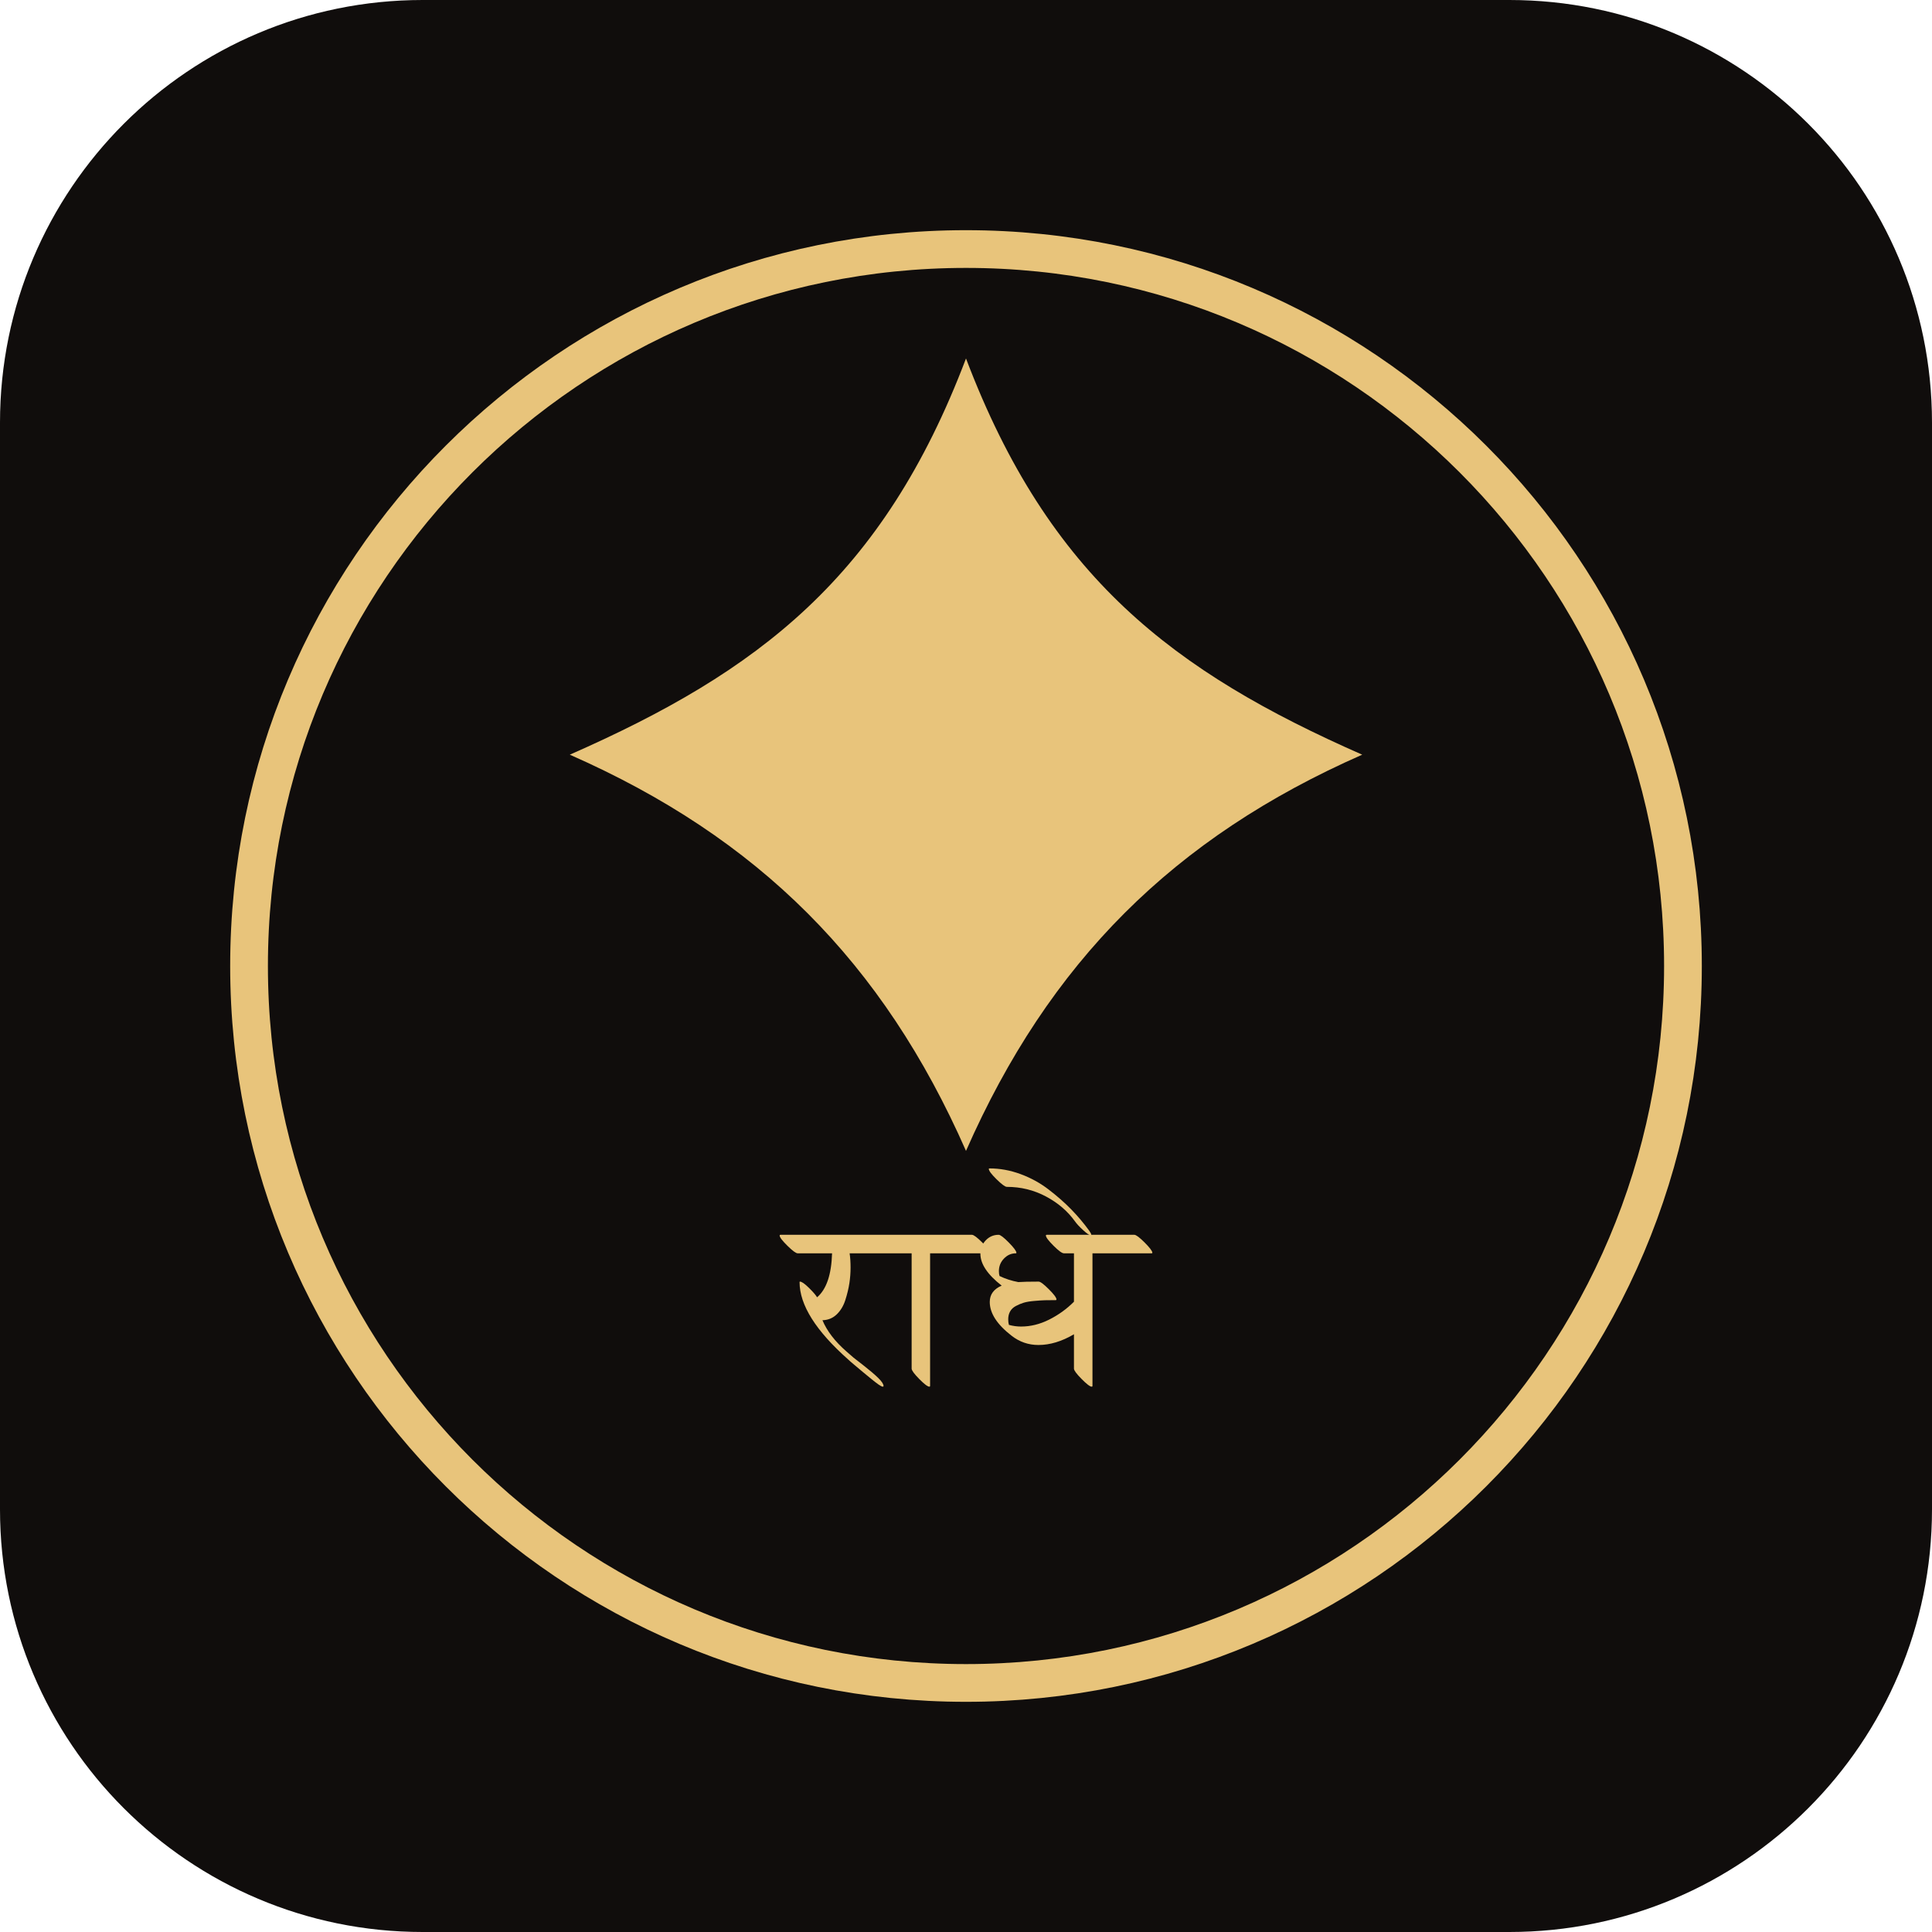
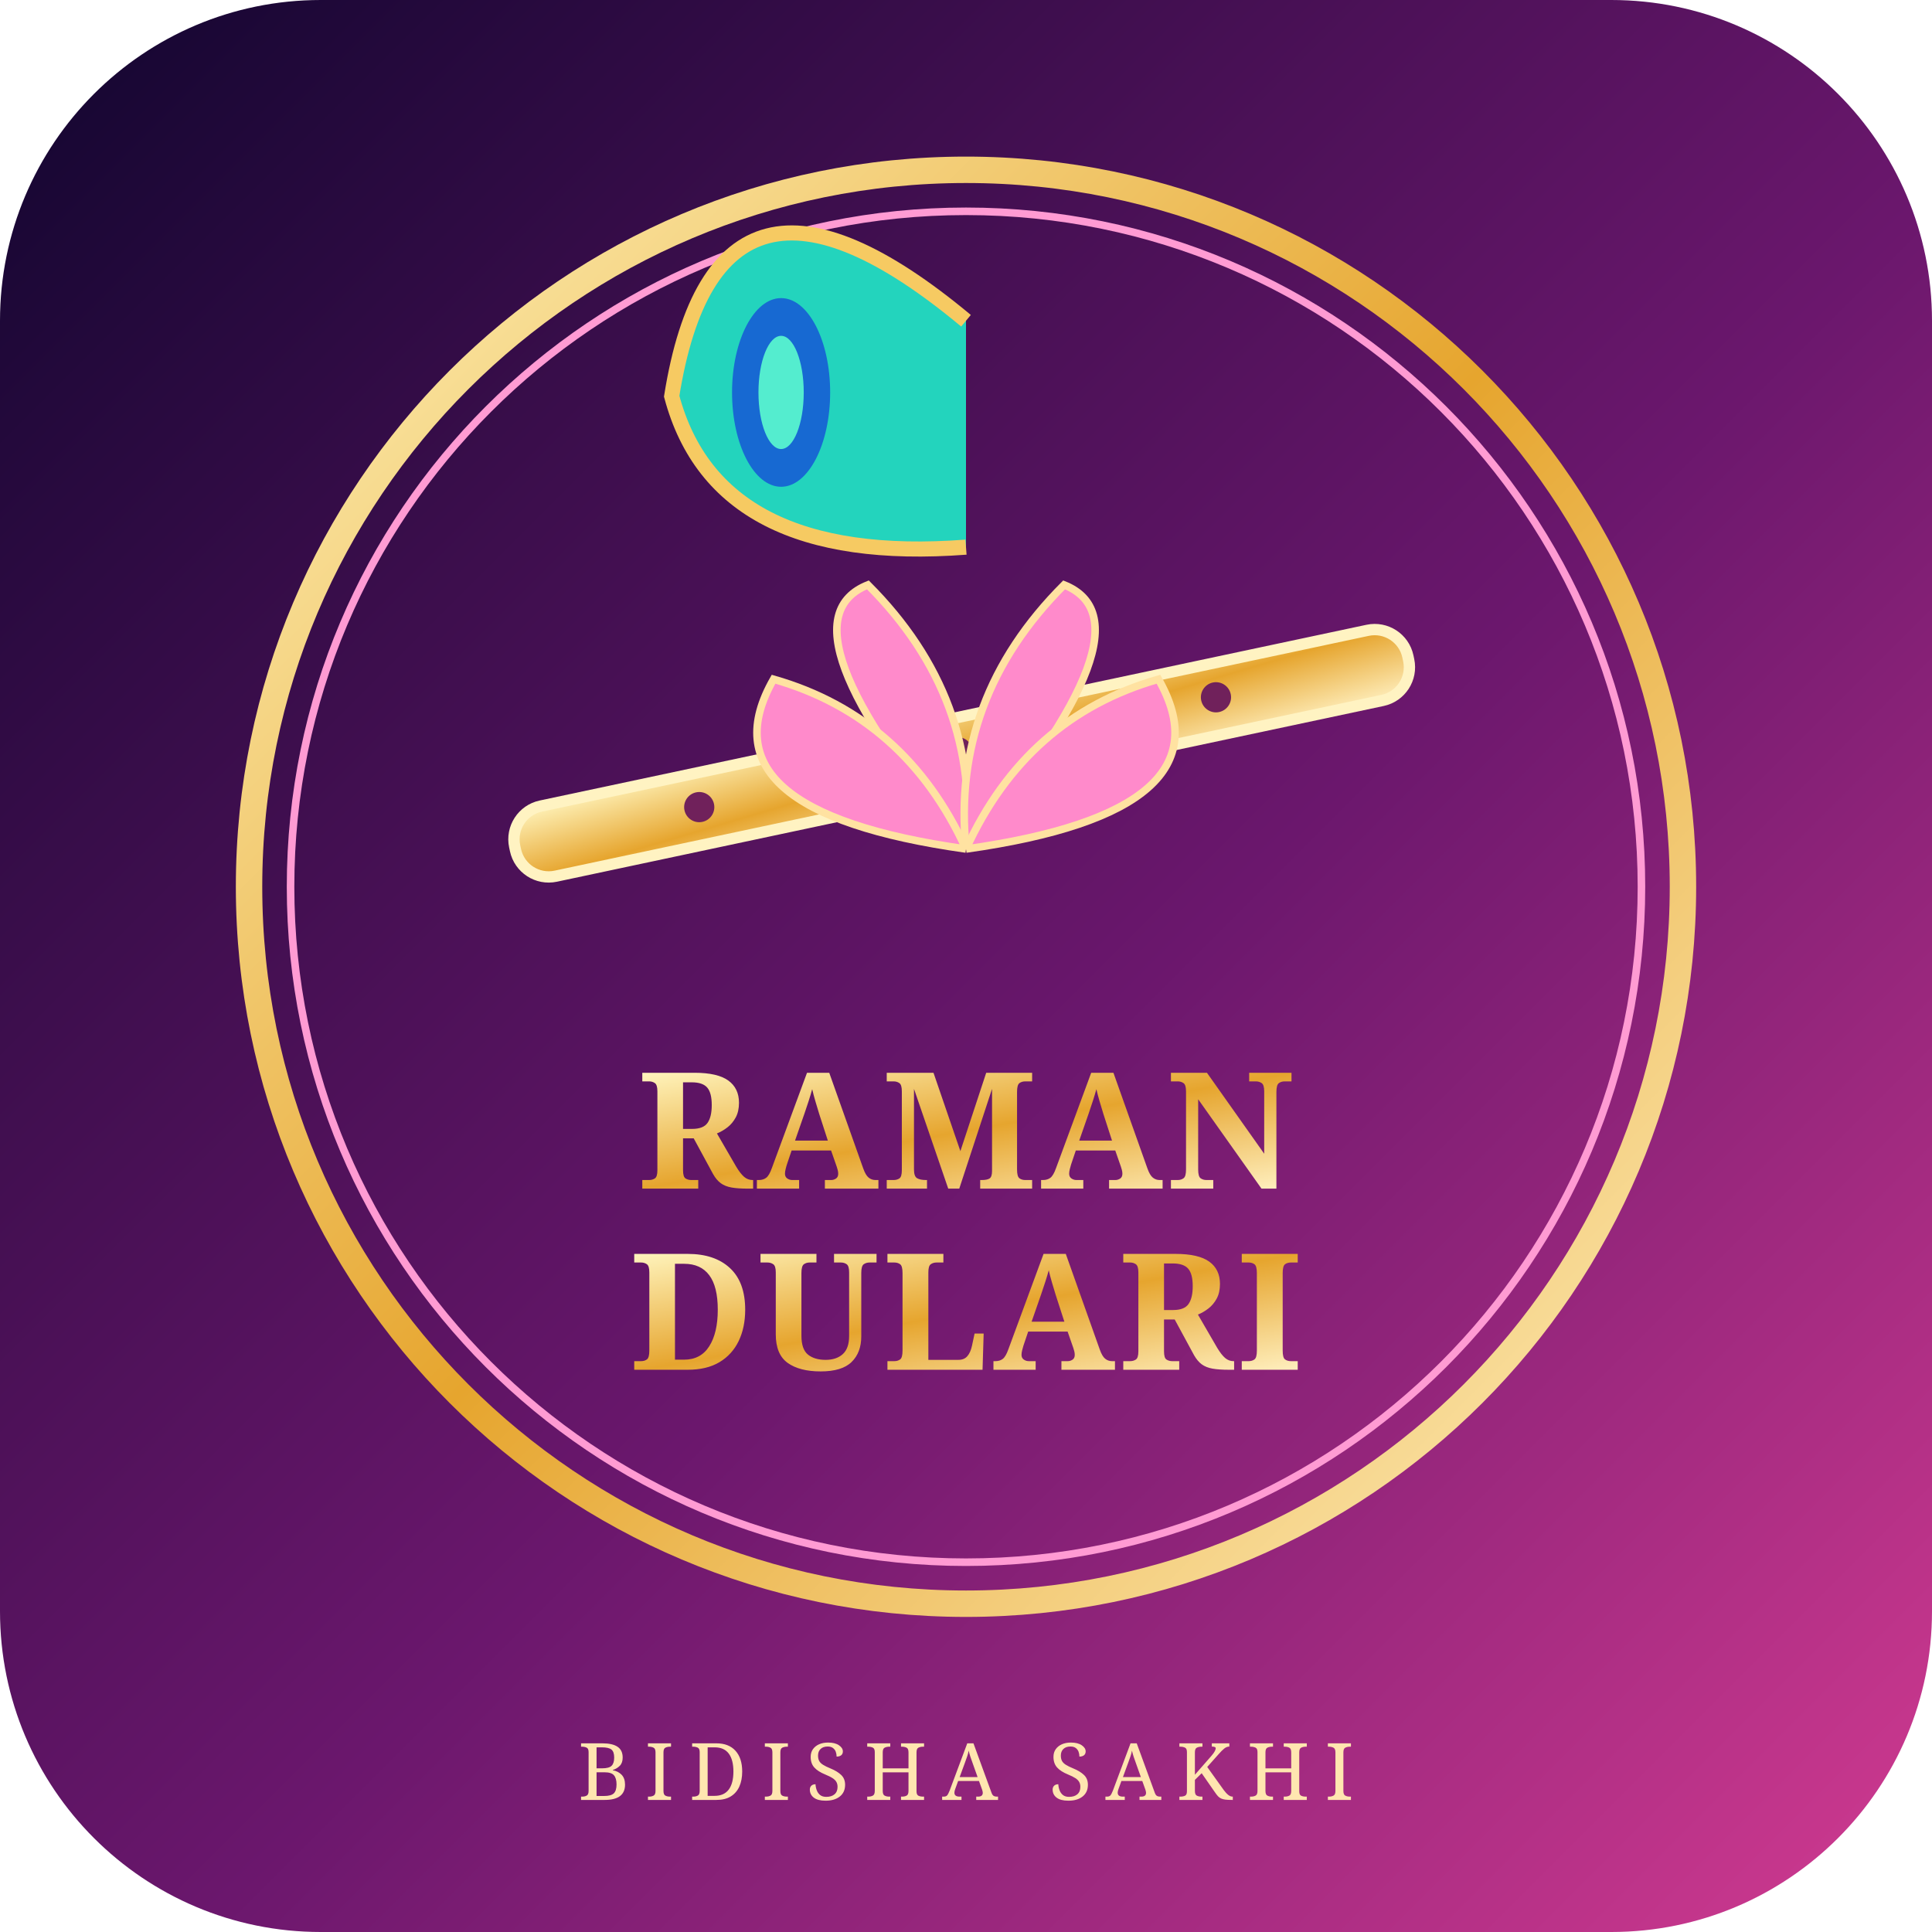
<svg xmlns="http://www.w3.org/2000/svg" viewBox="0 0 512 512">
-   <rect width="512" height="512" rx="112" fill="#100d0c" />
-   <circle cx="256" cy="256" r="190" fill="none" stroke="#e8c47b" stroke-width="10" />
-   <path d="M256 95c-22 58-55 83-105 105 50 22 83 55 105 105 22-50 55-83 105-105-50-22-83-47-105-105Z" fill="#e8c47b" />
-   <text x="256" y="365" text-anchor="middle" font-size="62" font-family="serif" fill="#e8c47b">राधे</text>
+   <defs>
+     <linearGradient id="bg" x1="0" y1="0" x2="1" y2="1">
+       <stop stop-color="#10052e" />
+       <stop offset=".55" stop-color="#6b176d" />
+       <stop offset="1" stop-color="#d33b91" />
+     </linearGradient>
+     <linearGradient id="gold" x1="0" y1="0" x2="1" y2="1">
+       <stop stop-color="#fff4bd" />
+       <stop offset=".5" stop-color="#e6a52e" />
+       <stop offset="1" stop-color="#fff0c0" />
+     </linearGradient>
+   </defs>
+   <rect width="512" height="512" rx="85" fill="url(#bg)" />
+   <circle cx="256" cy="235" r="190" fill="none" stroke="url(#gold)" stroke-width="7" />
+   <circle cx="256" cy="235" r="179" fill="none" stroke="#ff9bd3" stroke-width="2" />
+   <path d="M256 85 Q190 30 178 105 Q190 150 256 145" fill="#23d4bd" stroke="#f6ca62" stroke-width="4" />
+   <ellipse cx="207" cy="104" rx="13" ry="25" fill="#1769d2" />
+   <ellipse cx="207" cy="104" rx="6" ry="15" fill="#54edcf" />
+   <g transform="rotate(-12 256 205)">
+     <rect x="135" y="190" width="242" height="19" rx="9" fill="url(#gold)" stroke="#fff3c2" stroke-width="3" />
+     <g fill="#70215b">
+       <circle cx="185" cy="199" r="4" />
+       <circle cx="220" cy="199" r="4" />
+       <circle cx="255" cy="199" r="4" />
+       <circle cx="290" cy="199" r="4" />
+       <circle cx="325" cy="199" r="4" />
+     </g>
+   </g>
+   <g fill="#ff8acb" stroke="#ffe2a1" stroke-width="2">
+     <path d="M256 225 Q205 165 230 155 Q260 185 256 225" />
+     <path d="M256 225 Q307 165 282 155 Q252 185 256 225" />
+     <path d="M256 225 Q185 215 205 180 Q240 190 256 225" />
+     <path d="M256 225 Q327 215 307 180 Q272 190 256 225" />
+   </g>
+   <text x="256" y="315" text-anchor="middle" font-family="Georgia,serif" font-size="43" font-weight="bold" letter-spacing="1" fill="url(#gold)">RAMAN</text>
+   <text x="256" y="363" text-anchor="middle" font-family="Georgia,serif" font-size="43" font-weight="bold" letter-spacing="1" fill="url(#gold)">DULARI</text>
+   <text x="256" y="477" text-anchor="middle" font-family="Georgia,serif" font-size="21" letter-spacing="4" fill="#ffe6b0">BIDISHA SAKHI</text>
</svg>
